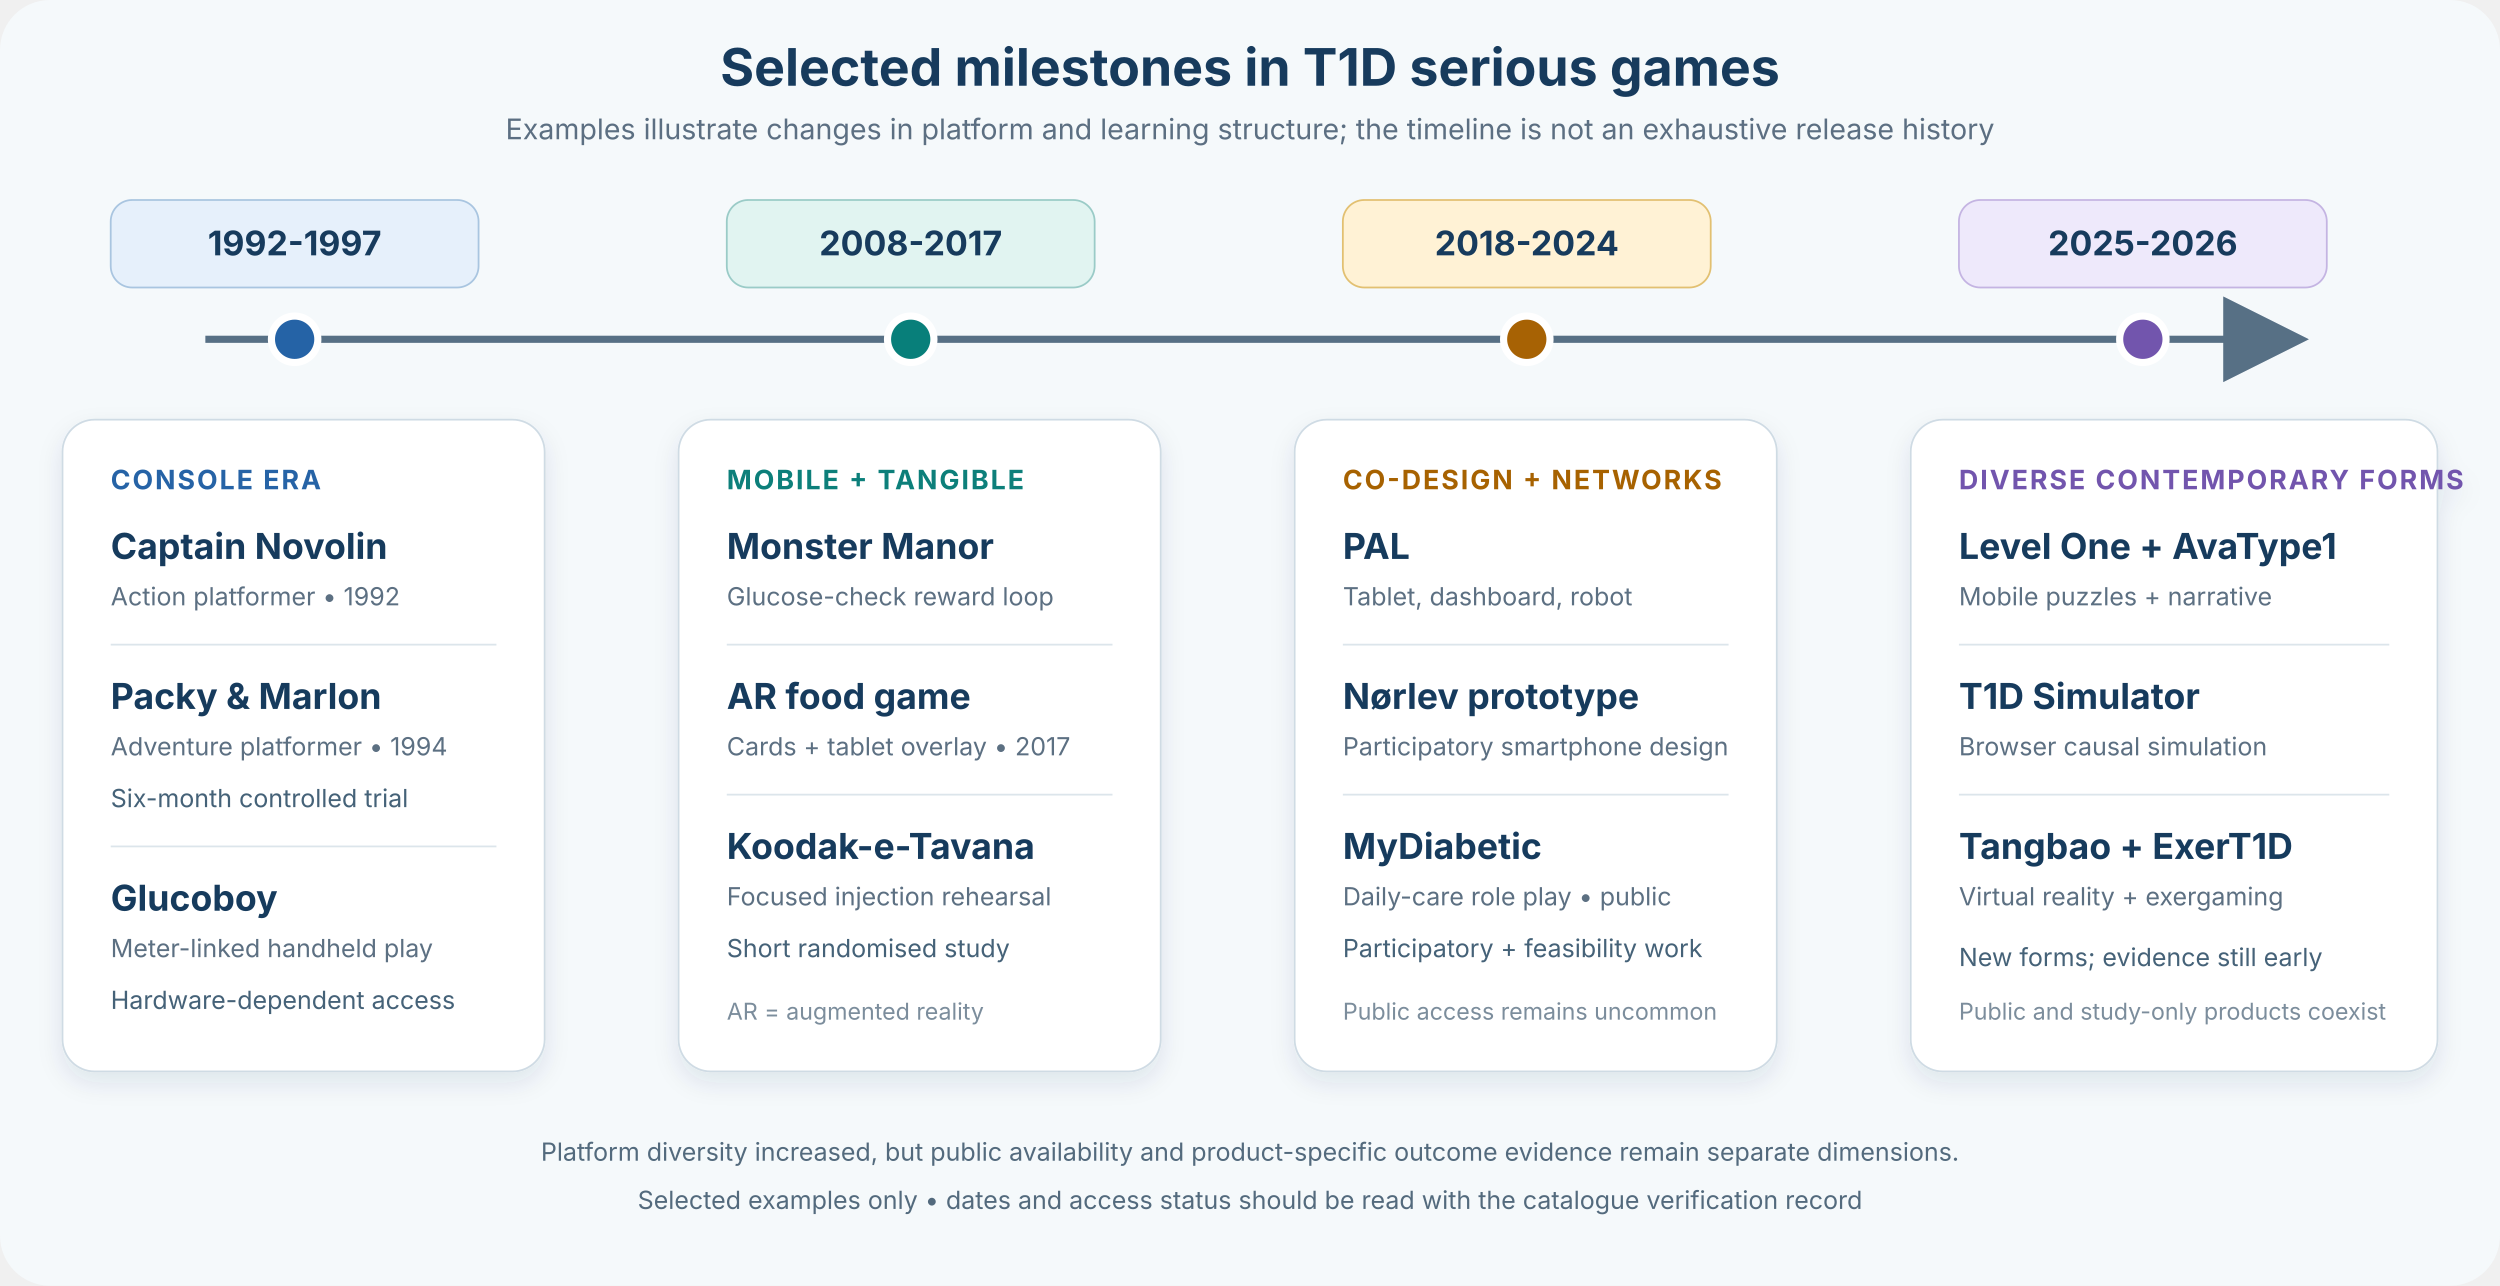
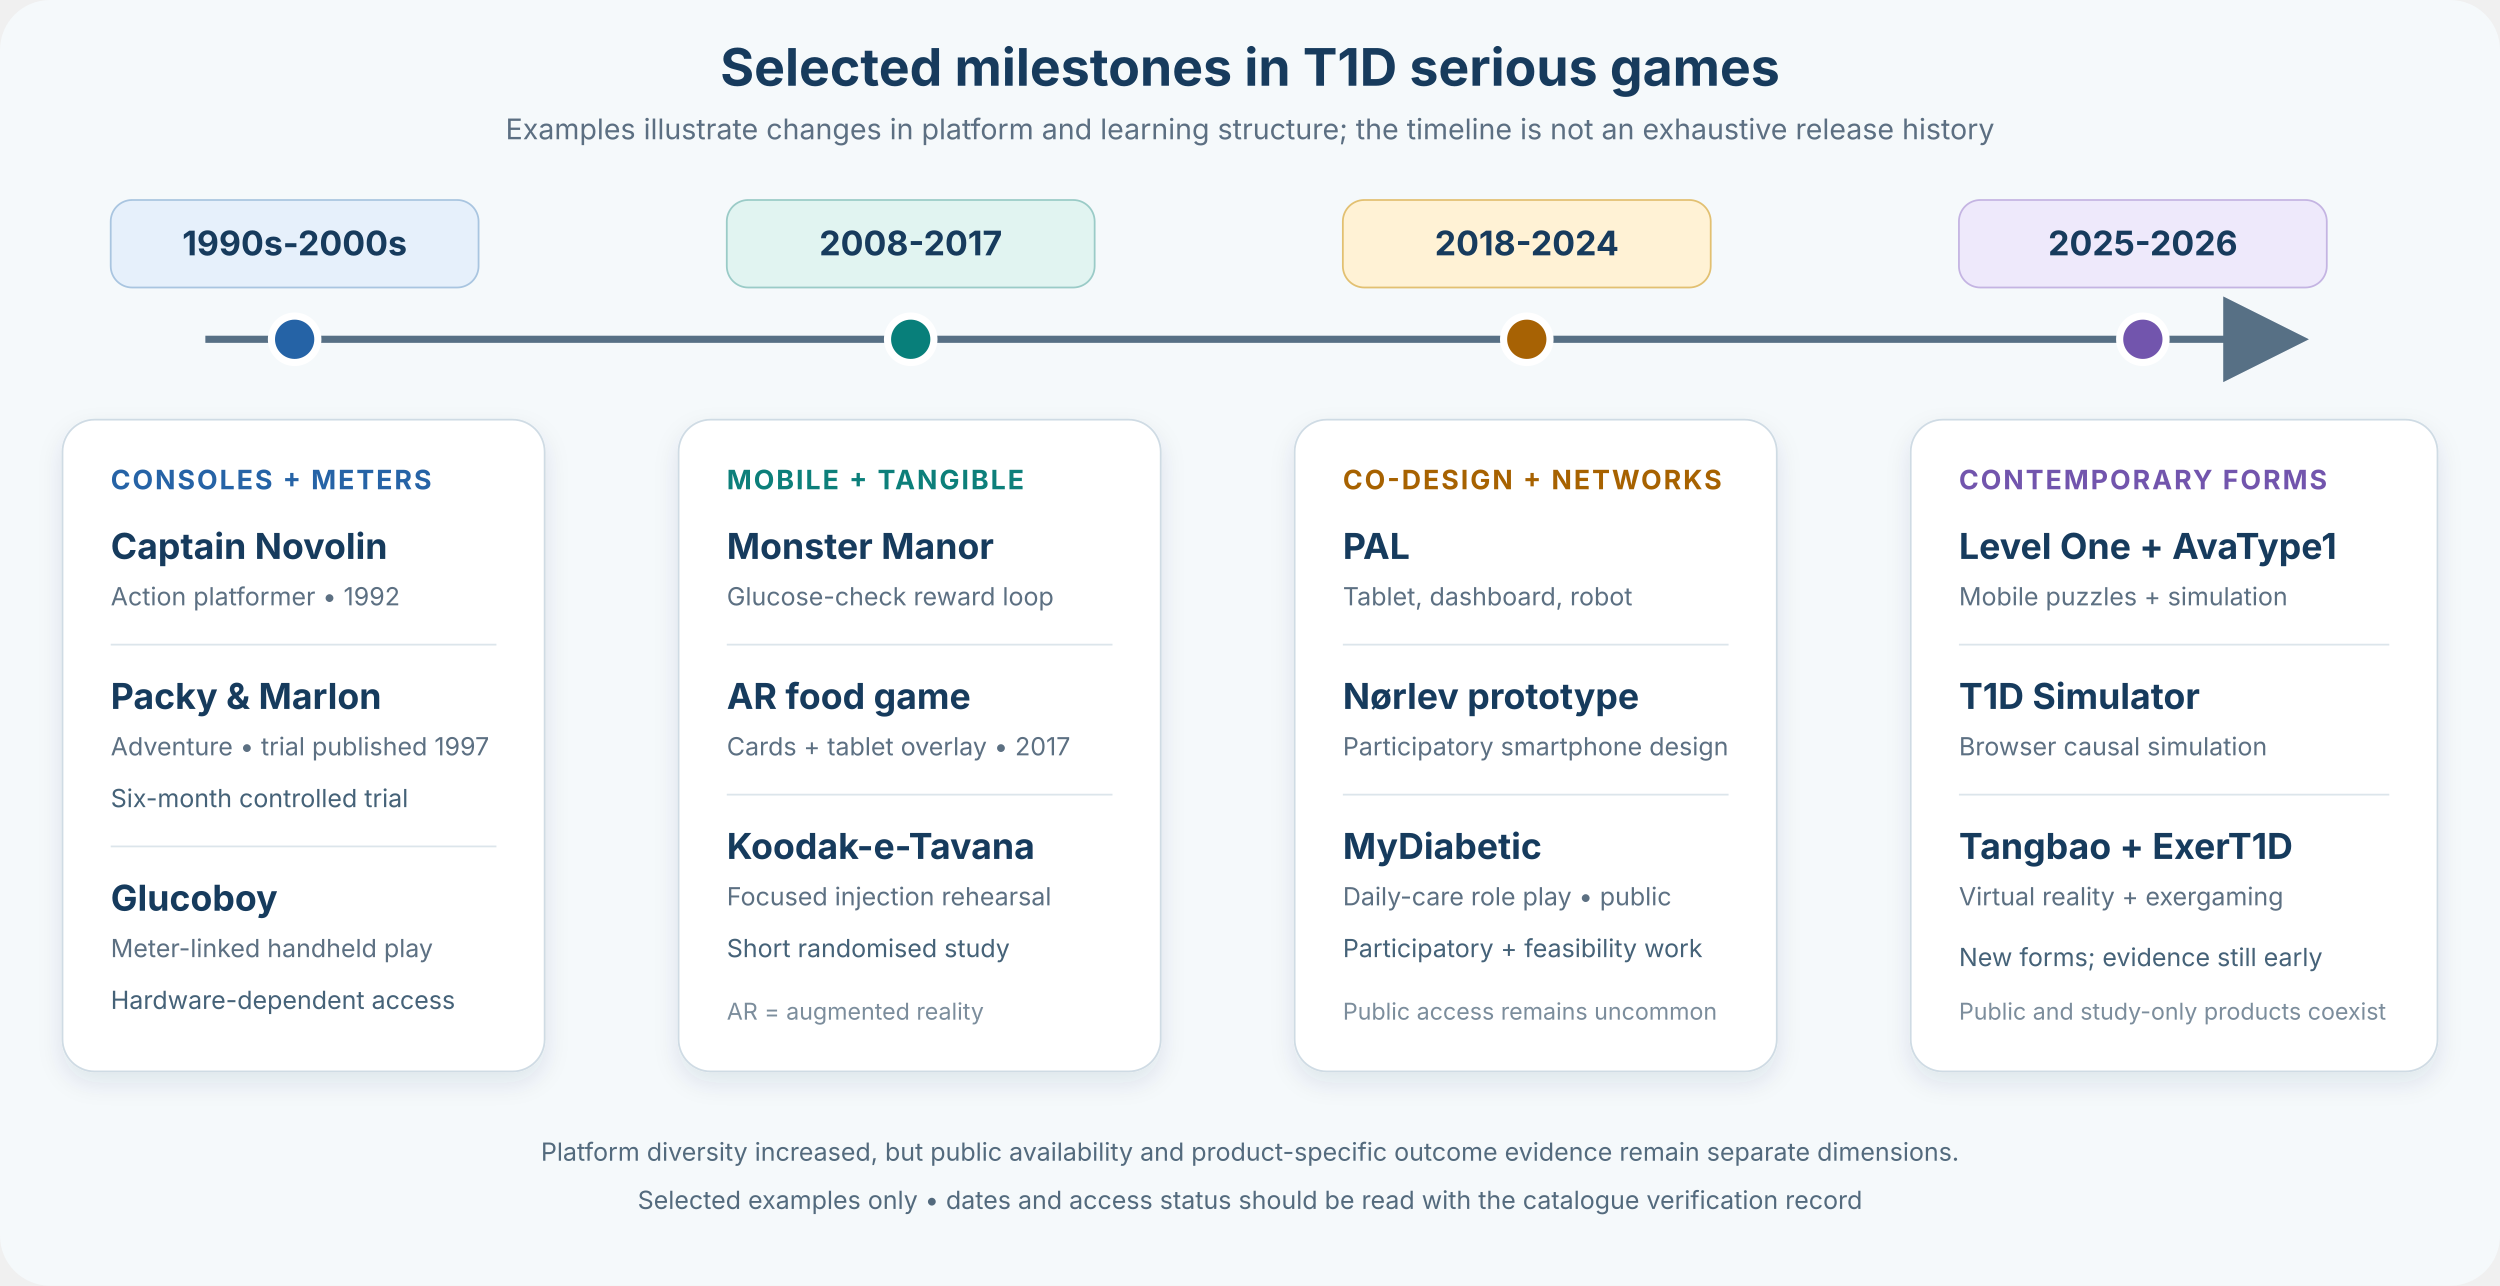
<svg xmlns="http://www.w3.org/2000/svg" width="1400" height="720" viewBox="0 0 1400 720" role="img" aria-labelledby="title desc">
  <defs>
    <marker id="arrow" markerWidth="12" markerHeight="12" refX="10" refY="6" orient="auto">
      <path d="M0 0 L12 6 L0 12 Z" fill="#577085" />
    </marker>
    <filter id="shadow" x="-20%" y="-20%" width="140%" height="150%">
      <feDropShadow dx="0" dy="6" stdDeviation="7" flood-color="#173b5d" flood-opacity="0.10" />
    </filter>
  </defs>
  <rect width="1400" height="720" rx="28" fill="#f5f9fb" />
  <text x="700" y="48" text-anchor="middle" font-family="Inter, Segoe UI, sans-serif" font-size="29" font-weight="700" fill="#173b5d">Selected milestones in T1D serious games</text>
  <text x="700" y="78" text-anchor="middle" font-family="Inter, Segoe UI, sans-serif" font-size="16" fill="#5c6f82">Examples illustrate changes in platform and learning structure; the timeline is not an exhaustive release history</text>
  <line x1="115" y1="190" x2="1285" y2="190" stroke="#577085" stroke-width="4" marker-end="url(#arrow)" />
  <g font-family="Inter, Segoe UI, sans-serif">
    <g>
      <circle cx="165" cy="190" r="13" fill="#2563a6" stroke="white" stroke-width="4" />
      <rect x="62" y="112" width="206" height="49" rx="12" fill="#e6f0fb" stroke="#a9c5e0" />
-       <text x="165" y="143" text-anchor="middle" font-size="19" font-weight="700" fill="#173b5d">1992-1997</text>
+       <text x="165" y="143" text-anchor="middle" font-size="19" font-weight="700" fill="#173b5d">1990s-2000s</text>
    </g>
    <g>
      <circle cx="510" cy="190" r="13" fill="#087f7a" stroke="white" stroke-width="4" />
      <rect x="407" y="112" width="206" height="49" rx="12" fill="#e1f4f1" stroke="#9acbc7" />
      <text x="510" y="143" text-anchor="middle" font-size="19" font-weight="700" fill="#173b5d">2008-2017</text>
    </g>
    <g>
      <circle cx="855" cy="190" r="13" fill="#a76204" stroke="white" stroke-width="4" />
      <rect x="752" y="112" width="206" height="49" rx="12" fill="#fff2d5" stroke="#e2c071" />
      <text x="855" y="143" text-anchor="middle" font-size="19" font-weight="700" fill="#173b5d">2018-2024</text>
    </g>
    <g>
      <circle cx="1200" cy="190" r="13" fill="#7255ad" stroke="white" stroke-width="4" />
      <rect x="1097" y="112" width="206" height="49" rx="12" fill="#eee9fb" stroke="#c4b4e2" />
      <text x="1200" y="143" text-anchor="middle" font-size="19" font-weight="700" fill="#173b5d">2025-2026</text>
    </g>
  </g>
  <g filter="url(#shadow)" font-family="Inter, Segoe UI, sans-serif">
    <g>
      <rect x="35" y="235" width="270" height="365" rx="18" fill="white" stroke="#cfdbe4" />
-       <text x="62" y="274" font-size="15" font-weight="700" fill="#2563a6" letter-spacing="1.1">CONSOLE ERA</text>
+       <text x="62" y="274" font-size="15" font-weight="700" fill="#2563a6" letter-spacing="1.1">CONSOLES + METERS</text>
      <text x="62" y="313" font-size="20" font-weight="700" fill="#173b5d">Captain Novolin</text>
      <text x="62" y="339" font-size="14" fill="#5c6f82">Action platformer • 1992</text>
      <line x1="62" y1="361" x2="278" y2="361" stroke="#dce5eb" />
      <text x="62" y="397" font-size="20" font-weight="700" fill="#173b5d">Packy &amp; Marlon</text>
-       <text x="62" y="423" font-size="14" fill="#5c6f82">Adventure platformer • 1994</text>
+       <text x="62" y="423" font-size="14" fill="#5c6f82">Adventure • trial published 1997</text>
      <text x="62" y="452" font-size="14" fill="#456278">Six-month controlled trial</text>
      <line x1="62" y1="474" x2="278" y2="474" stroke="#dce5eb" />
      <text x="62" y="510" font-size="20" font-weight="700" fill="#173b5d">Glucoboy</text>
      <text x="62" y="536" font-size="14" fill="#5c6f82">Meter-linked handheld play</text>
      <text x="62" y="565" font-size="14" fill="#456278">Hardware-dependent access</text>
    </g>
    <g>
      <rect x="380" y="235" width="270" height="365" rx="18" fill="white" stroke="#cfdbe4" />
      <text x="407" y="274" font-size="15" font-weight="700" fill="#087f7a" letter-spacing="1.1">MOBILE + TANGIBLE</text>
      <text x="407" y="313" font-size="20" font-weight="700" fill="#173b5d">Monster Manor</text>
      <text x="407" y="339" font-size="14" fill="#5c6f82">Glucose-check reward loop</text>
      <line x1="407" y1="361" x2="623" y2="361" stroke="#dce5eb" />
      <text x="407" y="397" font-size="20" font-weight="700" fill="#173b5d">AR food game</text>
      <text x="407" y="423" font-size="14" fill="#5c6f82">Cards + tablet overlay • 2017</text>
      <line x1="407" y1="445" x2="623" y2="445" stroke="#dce5eb" />
      <text x="407" y="481" font-size="20" font-weight="700" fill="#173b5d">Koodak-e-Tavana</text>
      <text x="407" y="507" font-size="14" fill="#5c6f82">Focused injection rehearsal</text>
      <text x="407" y="536" font-size="14" fill="#456278">Short randomised study</text>
      <text x="407" y="571" font-size="13" fill="#7b8d9c">AR = augmented reality</text>
    </g>
    <g>
      <rect x="725" y="235" width="270" height="365" rx="18" fill="white" stroke="#cfdbe4" />
      <text x="752" y="274" font-size="15" font-weight="700" fill="#a76204" letter-spacing="1.1">CO-DESIGN + NETWORKS</text>
      <text x="752" y="313" font-size="20" font-weight="700" fill="#173b5d">PAL</text>
      <text x="752" y="339" font-size="14" fill="#5c6f82">Tablet, dashboard, robot</text>
      <line x1="752" y1="361" x2="968" y2="361" stroke="#dce5eb" />
      <text x="752" y="397" font-size="20" font-weight="700" fill="#173b5d">Nørlev prototype</text>
      <text x="752" y="423" font-size="14" fill="#5c6f82">Participatory smartphone design</text>
      <line x1="752" y1="445" x2="968" y2="445" stroke="#dce5eb" />
      <text x="752" y="481" font-size="20" font-weight="700" fill="#173b5d">MyDiabetic</text>
      <text x="752" y="507" font-size="14" fill="#5c6f82">Daily-care role play • public</text>
      <text x="752" y="536" font-size="14" fill="#456278">Participatory + feasibility work</text>
      <text x="752" y="571" font-size="13" fill="#7b8d9c">Public access remains uncommon</text>
    </g>
    <g>
      <rect x="1070" y="235" width="295" height="365" rx="18" fill="white" stroke="#cfdbe4" />
-       <text x="1097" y="274" font-size="15" font-weight="700" fill="#7255ad" letter-spacing="1.1">DIVERSE CONTEMPORARY FORMS</text>
+       <text x="1097" y="274" font-size="15" font-weight="700" fill="#7255ad" letter-spacing="1.1">CONTEMPORARY FORMS</text>
      <text x="1097" y="313" font-size="20" font-weight="700" fill="#173b5d">Level One + AvaType1</text>
-       <text x="1097" y="339" font-size="14" fill="#5c6f82">Mobile puzzles + narrative</text>
+       <text x="1097" y="339" font-size="14" fill="#5c6f82">Mobile puzzles + simulation</text>
      <line x1="1097" y1="361" x2="1338" y2="361" stroke="#dce5eb" />
      <text x="1097" y="397" font-size="20" font-weight="700" fill="#173b5d">T1D Simulator</text>
      <text x="1097" y="423" font-size="14" fill="#5c6f82">Browser causal simulation</text>
      <line x1="1097" y1="445" x2="1338" y2="445" stroke="#dce5eb" />
      <text x="1097" y="481" font-size="20" font-weight="700" fill="#173b5d">Tangbao + ExerT1D</text>
      <text x="1097" y="507" font-size="14" fill="#5c6f82">Virtual reality + exergaming</text>
      <text x="1097" y="541" font-size="14" fill="#456278">New forms; evidence still early</text>
      <text x="1097" y="571" font-size="13" fill="#7b8d9c">Public and study-only products coexist</text>
    </g>
  </g>
  <g font-family="Inter, Segoe UI, sans-serif" font-size="14" fill="#536a7d">
    <text x="700" y="650" text-anchor="middle">Platform diversity increased, but public availability and product-specific outcome evidence remain separate dimensions.</text>
    <text x="700" y="677" text-anchor="middle">Selected examples only • dates and access status should be read with the catalogue verification record</text>
  </g>
</svg>
